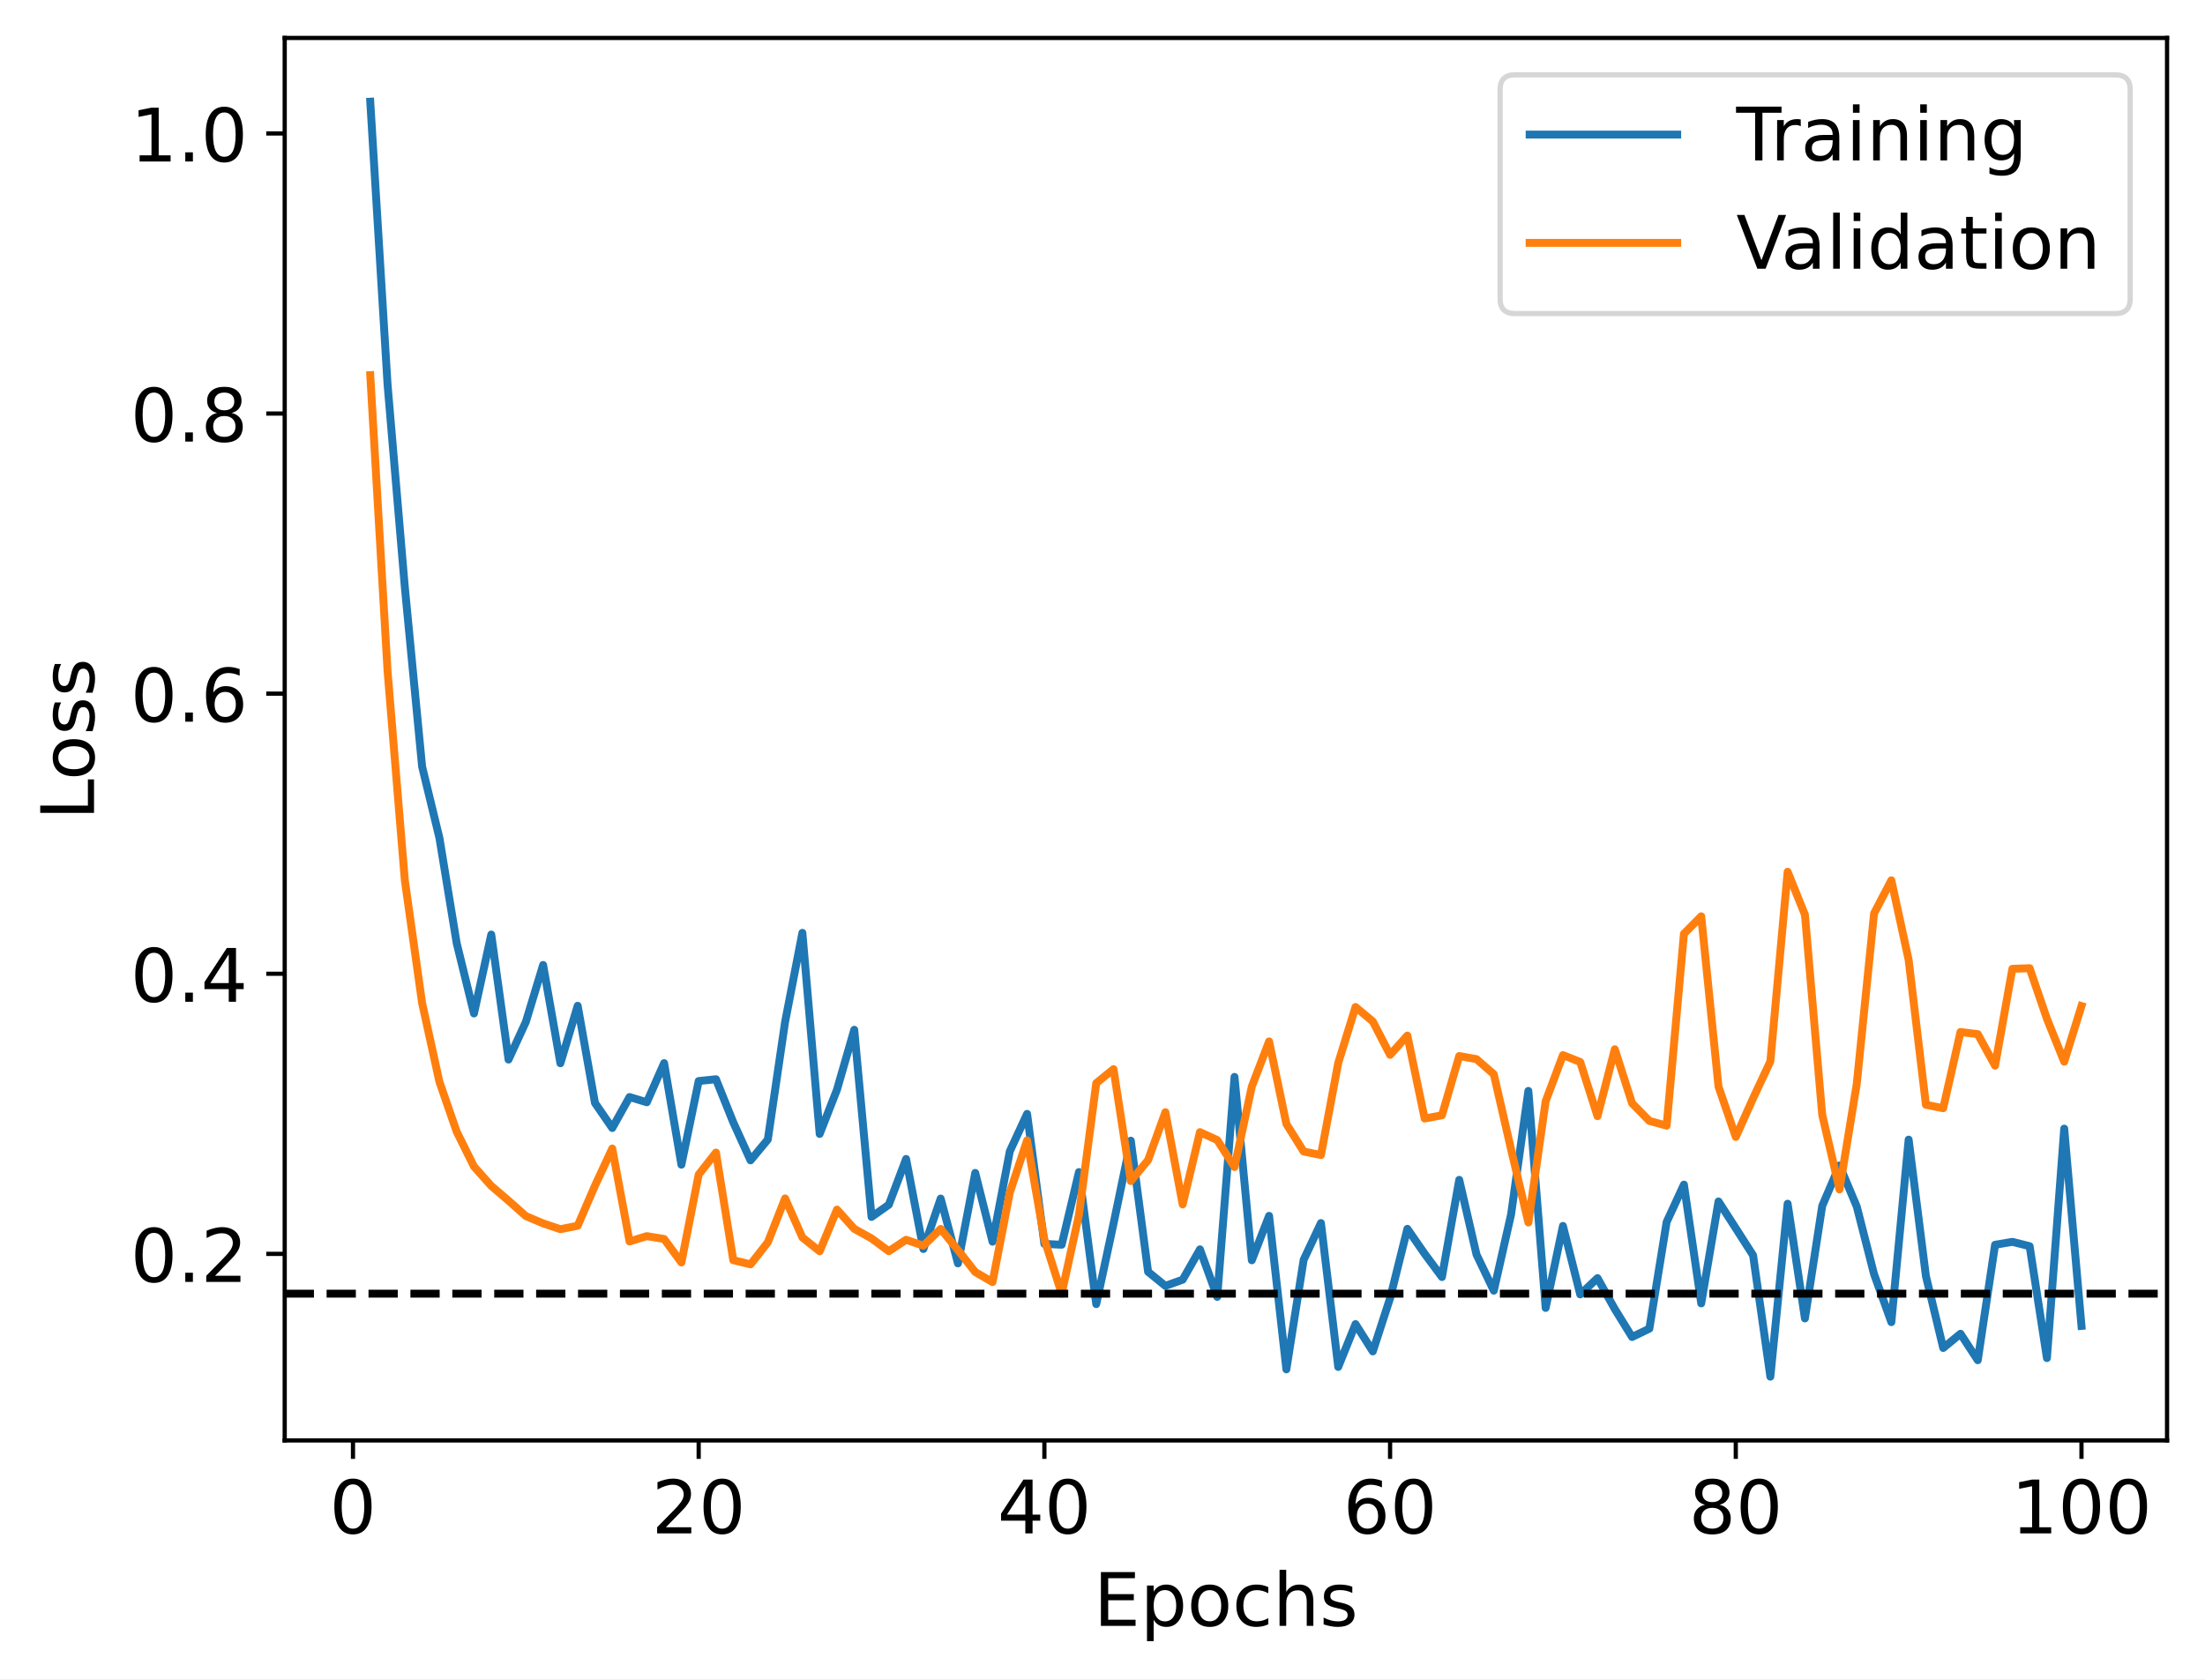
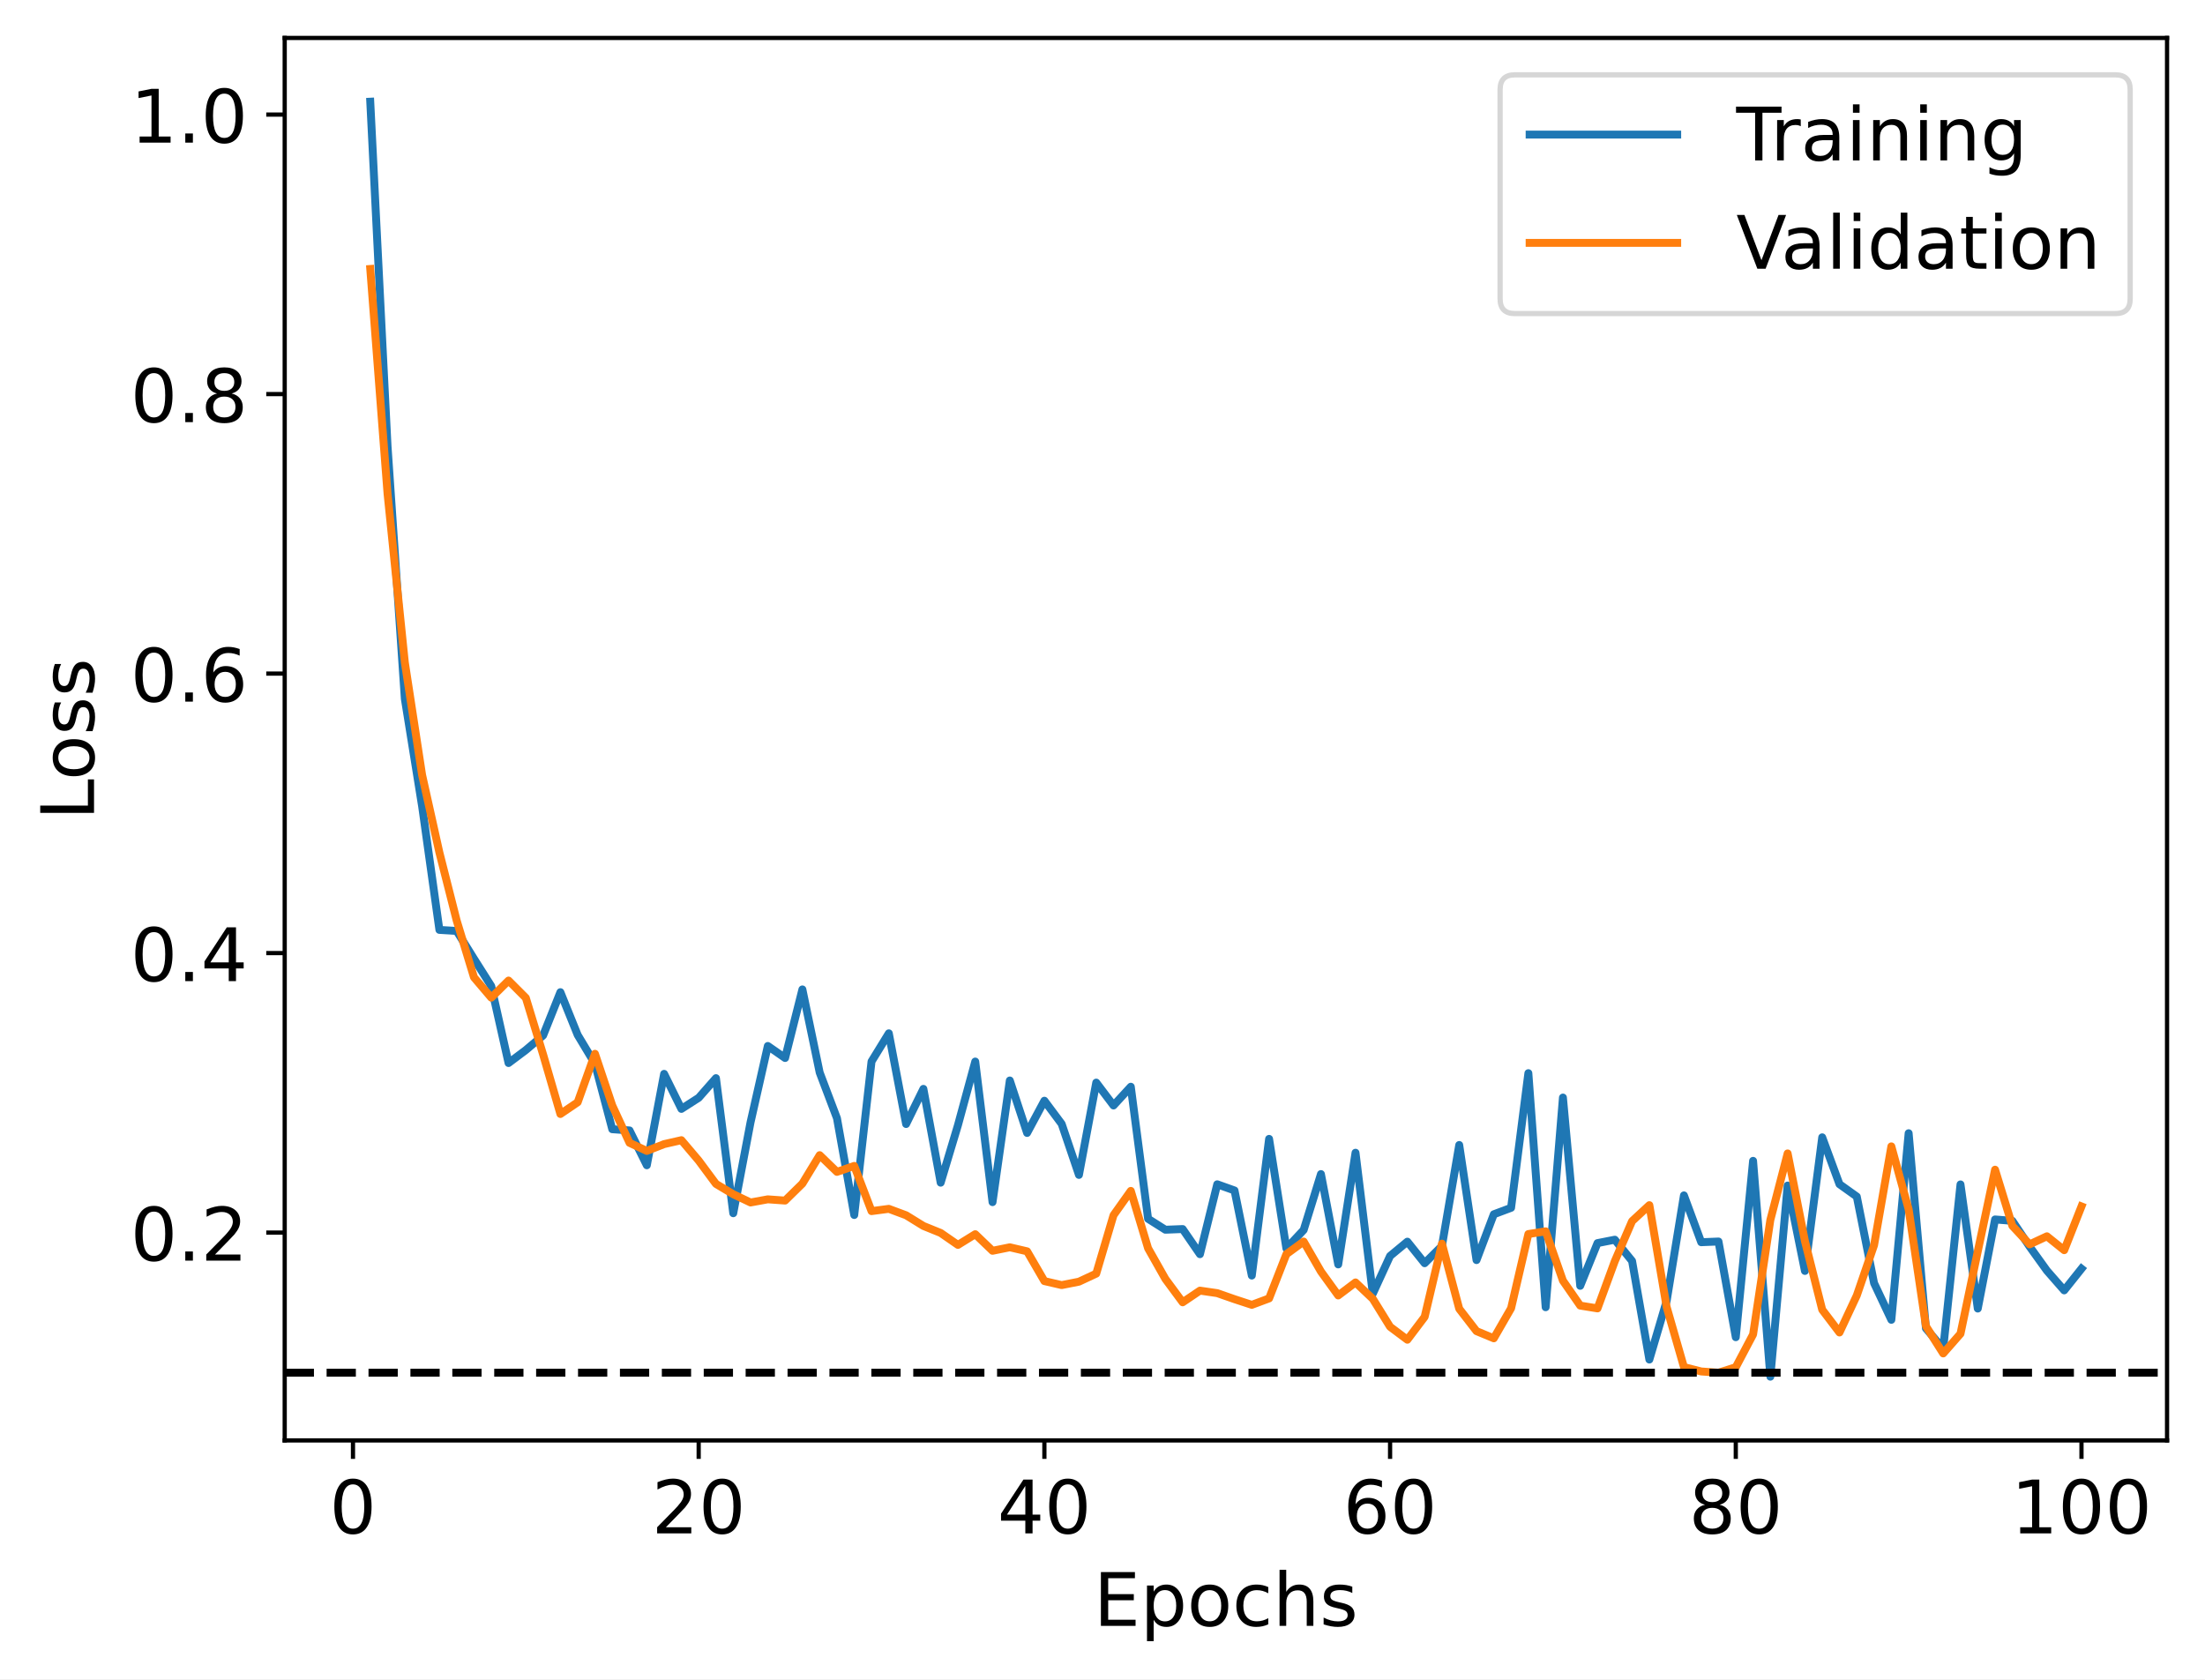
<svg xmlns="http://www.w3.org/2000/svg" xmlns:xlink="http://www.w3.org/1999/xlink" width="418.334pt" height="318.611pt" viewBox="0 0 418.334 318.611" version="1.1">
  <defs>
    <style type="text/css">*{stroke-linejoin: round; stroke-linecap: butt}</style>
  </defs>
  <g id="figure_1">
    <g id="patch_1">
      <path d="M 0 318.611  L 418.334 318.611  L 418.334 0  L 0 0  z " style="fill: #ffffff" />
    </g>
    <g id="axes_1">
      <g id="patch_2">
        <path d="M 54.014 273.312  L 411.134 273.312  L 411.134 7.2  L 54.014 7.2  z " style="fill: #ffffff" />
      </g>
      <g id="matplotlib.axis_1">
        <g id="xtick_1">
          <g id="line2d_1">
            <defs>
-               <path id="m953f940bff" d="M 0 0  L 0 3.5  " style="stroke: #000000; stroke-width: 0.8" />
-             </defs>
-             <g>
-               <use xlink:href="#m953f940bff" x="66.967" y="273.312" style="stroke: #000000; stroke-width: 0.8" />
+               <path id="mb7131b8b40" d="M 0 0  L 0 3.5  " style="stroke: #000000; stroke-width: 0.8" />
+             </defs>
+             <g>
+               <use xlink:href="#mb7131b8b40" x="66.967" y="273.312" style="stroke: #000000; stroke-width: 0.8" />
            </g>
          </g>
          <g id="text_1">
            <g transform="translate(62.51339 290.9498) scale(0.14 -0.14)">
              <defs>
                <path id="DejaVuSans-30" d="M 2034 4250  Q 1547 4250 1301 3770  Q 1056 3291 1056 2328  Q 1056 1369 1301 889  Q 1547 409 2034 409  Q 2525 409 2770 889  Q 3016 1369 3016 2328  Q 3016 3291 2770 3770  Q 2525 4250 2034 4250  z M 2034 4750  Q 2819 4750 3233 4129  Q 3647 3509 3647 2328  Q 3647 1150 3233 529  Q 2819 -91 2034 -91  Q 1250 -91 836 529  Q 422 1150 422 2328  Q 422 3509 836 4129  Q 1250 4750 2034 4750  z " transform="scale(0.015625)" />
              </defs>
              <use xlink:href="#DejaVuSans-30" />
            </g>
          </g>
        </g>
        <g id="xtick_2">
          <g id="line2d_2">
            <g>
-               <use xlink:href="#m953f940bff" x="132.554" y="273.312" style="stroke: #000000; stroke-width: 0.8" />
+               <use xlink:href="#mb7131b8b40" x="132.554" y="273.312" style="stroke: #000000; stroke-width: 0.8" />
            </g>
          </g>
          <g id="text_2">
            <g transform="translate(123.6464 290.9498) scale(0.14 -0.14)">
              <defs>
                <path id="DejaVuSans-32" d="M 1228 531  L 3431 531  L 3431 0  L 469 0  L 469 531  Q 828 903 1448 1529  Q 2069 2156 2228 2338  Q 2531 2678 2651 2914  Q 2772 3150 2772 3378  Q 2772 3750 2511 3984  Q 2250 4219 1831 4219  Q 1534 4219 1204 4116  Q 875 4013 500 3803  L 500 4441  Q 881 4594 1212 4672  Q 1544 4750 1819 4750  Q 2544 4750 2975 4387  Q 3406 4025 3406 3419  Q 3406 3131 3298 2873  Q 3191 2616 2906 2266  Q 2828 2175 2409 1742  Q 1991 1309 1228 531  z " transform="scale(0.015625)" />
              </defs>
              <use xlink:href="#DejaVuSans-32" />
              <use xlink:href="#DejaVuSans-30" x="63.623" />
            </g>
          </g>
        </g>
        <g id="xtick_3">
          <g id="line2d_3">
            <g>
-               <use xlink:href="#m953f940bff" x="198.141" y="273.312" style="stroke: #000000; stroke-width: 0.8" />
+               <use xlink:href="#mb7131b8b40" x="198.141" y="273.312" style="stroke: #000000; stroke-width: 0.8" />
            </g>
          </g>
          <g id="text_3">
            <g transform="translate(189.2332 290.9498) scale(0.14 -0.14)">
              <defs>
                <path id="DejaVuSans-34" d="M 2419 4116  L 825 1625  L 2419 1625  L 2419 4116  z M 2253 4666  L 3047 4666  L 3047 1625  L 3713 1625  L 3713 1100  L 3047 1100  L 3047 0  L 2419 0  L 2419 1100  L 313 1100  L 313 1709  L 2253 4666  z " transform="scale(0.015625)" />
              </defs>
              <use xlink:href="#DejaVuSans-34" />
              <use xlink:href="#DejaVuSans-30" x="63.623" />
            </g>
          </g>
        </g>
        <g id="xtick_4">
          <g id="line2d_4">
            <g>
-               <use xlink:href="#m953f940bff" x="263.727" y="273.312" style="stroke: #000000; stroke-width: 0.8" />
+               <use xlink:href="#mb7131b8b40" x="263.727" y="273.312" style="stroke: #000000; stroke-width: 0.8" />
            </g>
          </g>
          <g id="text_4">
            <g transform="translate(254.82 290.9498) scale(0.14 -0.14)">
              <defs>
                <path id="DejaVuSans-36" d="M 2113 2584  Q 1688 2584 1439 2293  Q 1191 2003 1191 1497  Q 1191 994 1439 701  Q 1688 409 2113 409  Q 2538 409 2786 701  Q 3034 994 3034 1497  Q 3034 2003 2786 2293  Q 2538 2584 2113 2584  z M 3366 4563  L 3366 3988  Q 3128 4100 2886 4159  Q 2644 4219 2406 4219  Q 1781 4219 1451 3797  Q 1122 3375 1075 2522  Q 1259 2794 1537 2939  Q 1816 3084 2150 3084  Q 2853 3084 3261 2657  Q 3669 2231 3669 1497  Q 3669 778 3244 343  Q 2819 -91 2113 -91  Q 1303 -91 875 529  Q 447 1150 447 2328  Q 447 3434 972 4092  Q 1497 4750 2381 4750  Q 2619 4750 2861 4703  Q 3103 4656 3366 4563  z " transform="scale(0.015625)" />
              </defs>
              <use xlink:href="#DejaVuSans-36" />
              <use xlink:href="#DejaVuSans-30" x="63.623" />
            </g>
          </g>
        </g>
        <g id="xtick_5">
          <g id="line2d_5">
            <g>
-               <use xlink:href="#m953f940bff" x="329.314" y="273.312" style="stroke: #000000; stroke-width: 0.8" />
+               <use xlink:href="#mb7131b8b40" x="329.314" y="273.312" style="stroke: #000000; stroke-width: 0.8" />
            </g>
          </g>
          <g id="text_5">
            <g transform="translate(320.4067 290.9498) scale(0.14 -0.14)">
              <defs>
                <path id="DejaVuSans-38" d="M 2034 2216  Q 1584 2216 1326 1975  Q 1069 1734 1069 1313  Q 1069 891 1326 650  Q 1584 409 2034 409  Q 2484 409 2743 651  Q 3003 894 3003 1313  Q 3003 1734 2745 1975  Q 2488 2216 2034 2216  z M 1403 2484  Q 997 2584 770 2862  Q 544 3141 544 3541  Q 544 4100 942 4425  Q 1341 4750 2034 4750  Q 2731 4750 3128 4425  Q 3525 4100 3525 3541  Q 3525 3141 3298 2862  Q 3072 2584 2669 2484  Q 3125 2378 3379 2068  Q 3634 1759 3634 1313  Q 3634 634 3220 271  Q 2806 -91 2034 -91  Q 1263 -91 848 271  Q 434 634 434 1313  Q 434 1759 690 2068  Q 947 2378 1403 2484  z M 1172 3481  Q 1172 3119 1398 2916  Q 1625 2713 2034 2713  Q 2441 2713 2670 2916  Q 2900 3119 2900 3481  Q 2900 3844 2670 4047  Q 2441 4250 2034 4250  Q 1625 4250 1398 4047  Q 1172 3844 1172 3481  z " transform="scale(0.015625)" />
              </defs>
              <use xlink:href="#DejaVuSans-38" />
              <use xlink:href="#DejaVuSans-30" x="63.623" />
            </g>
          </g>
        </g>
        <g id="xtick_6">
          <g id="line2d_6">
            <g>
-               <use xlink:href="#m953f940bff" x="394.901" y="273.312" style="stroke: #000000; stroke-width: 0.8" />
+               <use xlink:href="#mb7131b8b40" x="394.901" y="273.312" style="stroke: #000000; stroke-width: 0.8" />
            </g>
          </g>
          <g id="text_6">
            <g transform="translate(381.5398 290.9498) scale(0.14 -0.14)">
              <defs>
                <path id="DejaVuSans-31" d="M 794 531  L 1825 531  L 1825 4091  L 703 3866  L 703 4441  L 1819 4666  L 2450 4666  L 2450 531  L 3481 531  L 3481 0  L 794 0  L 794 531  z " transform="scale(0.015625)" />
              </defs>
              <use xlink:href="#DejaVuSans-31" />
              <use xlink:href="#DejaVuSans-30" x="63.623" />
              <use xlink:href="#DejaVuSans-30" x="127.246" />
            </g>
          </g>
        </g>
        <g id="text_7">
          <g transform="translate(207.4919 308.4992) scale(0.14 -0.14)">
            <defs>
              <path id="DejaVuSans-45" d="M 628 4666  L 3578 4666  L 3578 4134  L 1259 4134  L 1259 2753  L 3481 2753  L 3481 2222  L 1259 2222  L 1259 531  L 3634 531  L 3634 0  L 628 0  L 628 4666  z " transform="scale(0.015625)" />
              <path id="DejaVuSans-70" d="M 1159 525  L 1159 -1331  L 581 -1331  L 581 3500  L 1159 3500  L 1159 2969  Q 1341 3281 1617 3432  Q 1894 3584 2278 3584  Q 2916 3584 3314 3078  Q 3713 2572 3713 1747  Q 3713 922 3314 415  Q 2916 -91 2278 -91  Q 1894 -91 1617 61  Q 1341 213 1159 525  z M 3116 1747  Q 3116 2381 2855 2742  Q 2594 3103 2138 3103  Q 1681 3103 1420 2742  Q 1159 2381 1159 1747  Q 1159 1113 1420 752  Q 1681 391 2138 391  Q 2594 391 2855 752  Q 3116 1113 3116 1747  z " transform="scale(0.015625)" />
              <path id="DejaVuSans-6f" d="M 1959 3097  Q 1497 3097 1228 2736  Q 959 2375 959 1747  Q 959 1119 1226 758  Q 1494 397 1959 397  Q 2419 397 2687 759  Q 2956 1122 2956 1747  Q 2956 2369 2687 2733  Q 2419 3097 1959 3097  z M 1959 3584  Q 2709 3584 3137 3096  Q 3566 2609 3566 1747  Q 3566 888 3137 398  Q 2709 -91 1959 -91  Q 1206 -91 779 398  Q 353 888 353 1747  Q 353 2609 779 3096  Q 1206 3584 1959 3584  z " transform="scale(0.015625)" />
              <path id="DejaVuSans-63" d="M 3122 3366  L 3122 2828  Q 2878 2963 2633 3030  Q 2388 3097 2138 3097  Q 1578 3097 1268 2742  Q 959 2388 959 1747  Q 959 1106 1268 751  Q 1578 397 2138 397  Q 2388 397 2633 464  Q 2878 531 3122 666  L 3122 134  Q 2881 22 2623 -34  Q 2366 -91 2075 -91  Q 1284 -91 818 406  Q 353 903 353 1747  Q 353 2603 823 3093  Q 1294 3584 2113 3584  Q 2378 3584 2631 3529  Q 2884 3475 3122 3366  z " transform="scale(0.015625)" />
              <path id="DejaVuSans-68" d="M 3513 2113  L 3513 0  L 2938 0  L 2938 2094  Q 2938 2591 2744 2837  Q 2550 3084 2163 3084  Q 1697 3084 1428 2787  Q 1159 2491 1159 1978  L 1159 0  L 581 0  L 581 4863  L 1159 4863  L 1159 2956  Q 1366 3272 1645 3428  Q 1925 3584 2291 3584  Q 2894 3584 3203 3211  Q 3513 2838 3513 2113  z " transform="scale(0.015625)" />
              <path id="DejaVuSans-73" d="M 2834 3397  L 2834 2853  Q 2591 2978 2328 3040  Q 2066 3103 1784 3103  Q 1356 3103 1142 2972  Q 928 2841 928 2578  Q 928 2378 1081 2264  Q 1234 2150 1697 2047  L 1894 2003  Q 2506 1872 2764 1633  Q 3022 1394 3022 966  Q 3022 478 2636 193  Q 2250 -91 1575 -91  Q 1294 -91 989 -36  Q 684 19 347 128  L 347 722  Q 666 556 975 473  Q 1284 391 1588 391  Q 1994 391 2212 530  Q 2431 669 2431 922  Q 2431 1156 2273 1281  Q 2116 1406 1581 1522  L 1381 1569  Q 847 1681 609 1914  Q 372 2147 372 2553  Q 372 3047 722 3315  Q 1072 3584 1716 3584  Q 2034 3584 2315 3537  Q 2597 3491 2834 3397  z " transform="scale(0.015625)" />
            </defs>
            <use xlink:href="#DejaVuSans-45" />
            <use xlink:href="#DejaVuSans-70" x="63.184" />
            <use xlink:href="#DejaVuSans-6f" x="126.66" />
            <use xlink:href="#DejaVuSans-63" x="187.842" />
            <use xlink:href="#DejaVuSans-68" x="242.822" />
            <use xlink:href="#DejaVuSans-73" x="306.201" />
          </g>
        </g>
      </g>
      <g id="matplotlib.axis_2">
        <g id="ytick_1">
          <g id="line2d_7">
            <defs>
-               <path id="meecb3fe794" d="M 0 0  L -3.5 0  " style="stroke: #000000; stroke-width: 0.8" />
-             </defs>
-             <g>
-               <use xlink:href="#meecb3fe794" x="54.014" y="237.912" style="stroke: #000000; stroke-width: 0.8" />
+               <path id="m5a44fc4ab3" d="M 0 0  L -3.5 0  " style="stroke: #000000; stroke-width: 0.8" />
+             </defs>
+             <g>
+               <use xlink:href="#m5a44fc4ab3" x="54.014" y="233.877" style="stroke: #000000; stroke-width: 0.8" />
            </g>
          </g>
          <g id="text_8">
-             <g transform="translate(24.74938 243.2314) scale(0.14 -0.14)">
+             <g transform="translate(24.74938 239.1959) scale(0.14 -0.14)">
              <defs>
                <path id="DejaVuSans-2e" d="M 684 794  L 1344 794  L 1344 0  L 684 0  L 684 794  z " transform="scale(0.015625)" />
              </defs>
              <use xlink:href="#DejaVuSans-30" />
              <use xlink:href="#DejaVuSans-2e" x="63.623" />
              <use xlink:href="#DejaVuSans-32" x="95.41" />
            </g>
          </g>
        </g>
        <g id="ytick_2">
          <g id="line2d_8">
            <g>
-               <use xlink:href="#meecb3fe794" x="54.014" y="184.764" style="stroke: #000000; stroke-width: 0.8" />
+               <use xlink:href="#m5a44fc4ab3" x="54.014" y="180.844" style="stroke: #000000; stroke-width: 0.8" />
            </g>
          </g>
          <g id="text_9">
-             <g transform="translate(24.74938 190.0833) scale(0.14 -0.14)">
+             <g transform="translate(24.74938 186.1628) scale(0.14 -0.14)">
              <use xlink:href="#DejaVuSans-30" />
              <use xlink:href="#DejaVuSans-2e" x="63.623" />
              <use xlink:href="#DejaVuSans-34" x="95.41" />
            </g>
          </g>
        </g>
        <g id="ytick_3">
          <g id="line2d_9">
            <g>
-               <use xlink:href="#meecb3fe794" x="54.014" y="131.616" style="stroke: #000000; stroke-width: 0.8" />
+               <use xlink:href="#m5a44fc4ab3" x="54.014" y="127.811" style="stroke: #000000; stroke-width: 0.8" />
            </g>
          </g>
          <g id="text_10">
-             <g transform="translate(24.74938 136.9351) scale(0.14 -0.14)">
+             <g transform="translate(24.74938 133.1298) scale(0.14 -0.14)">
              <use xlink:href="#DejaVuSans-30" />
              <use xlink:href="#DejaVuSans-2e" x="63.623" />
              <use xlink:href="#DejaVuSans-36" x="95.41" />
            </g>
          </g>
        </g>
        <g id="ytick_4">
          <g id="line2d_10">
            <g>
-               <use xlink:href="#meecb3fe794" x="54.014" y="78.468" style="stroke: #000000; stroke-width: 0.8" />
+               <use xlink:href="#m5a44fc4ab3" x="54.014" y="74.778" style="stroke: #000000; stroke-width: 0.8" />
            </g>
          </g>
          <g id="text_11">
-             <g transform="translate(24.74938 83.787) scale(0.14 -0.14)">
+             <g transform="translate(24.74938 80.09669) scale(0.14 -0.14)">
              <use xlink:href="#DejaVuSans-30" />
              <use xlink:href="#DejaVuSans-2e" x="63.623" />
              <use xlink:href="#DejaVuSans-38" x="95.41" />
            </g>
          </g>
        </g>
        <g id="ytick_5">
          <g id="line2d_11">
            <g>
-               <use xlink:href="#meecb3fe794" x="54.014" y="25.32" style="stroke: #000000; stroke-width: 0.8" />
+               <use xlink:href="#m5a44fc4ab3" x="54.014" y="21.745" style="stroke: #000000; stroke-width: 0.8" />
            </g>
          </g>
          <g id="text_12">
-             <g transform="translate(24.74938 30.63887) scale(0.14 -0.14)">
+             <g transform="translate(24.74938 27.06362) scale(0.14 -0.14)">
              <use xlink:href="#DejaVuSans-31" />
              <use xlink:href="#DejaVuSans-2e" x="63.623" />
              <use xlink:href="#DejaVuSans-30" x="95.41" />
            </g>
          </g>
        </g>
        <g id="text_13">
          <g transform="translate(17.83781 155.6101) rotate(-90) scale(0.14 -0.14)">
            <defs>
              <path id="DejaVuSans-4c" d="M 628 4666  L 1259 4666  L 1259 531  L 3531 531  L 3531 0  L 628 0  L 628 4666  z " transform="scale(0.015625)" />
            </defs>
            <use xlink:href="#DejaVuSans-4c" />
            <use xlink:href="#DejaVuSans-6f" x="53.963" />
            <use xlink:href="#DejaVuSans-73" x="115.145" />
            <use xlink:href="#DejaVuSans-73" x="167.244" />
          </g>
        </g>
      </g>
      <g id="line2d_12">
-         <path d="M 70.246 19.296  L 73.526 72.937  L 76.805 111.425  L 80.084 145.466  L 83.364 158.976  L 86.643 178.963  L 89.923 192.301  L 93.202 177.324  L 96.481 201.047  L 99.761 193.908  L 103.04 183.095  L 106.319 201.749  L 109.599 190.84  L 112.878 209.279  L 116.157 214.037  L 119.437 208.156  L 122.716 209.148  L 125.995 201.721  L 129.275 220.993  L 132.554 205.12  L 135.833 204.779  L 139.113 212.952  L 142.392 220.168  L 145.671 216.218  L 148.951 193.879  L 152.23 177.001  L 155.509 215.161  L 158.789 206.768  L 162.068 195.393  L 165.347 230.904  L 168.627 228.587  L 171.906 219.91  L 175.185 236.994  L 178.465 227.42  L 181.744 239.719  L 185.023 222.556  L 188.303 235.603  L 191.582 218.454  L 194.861 211.353  L 198.141 236.027  L 201.42 236.181  L 204.699 222.393  L 207.979 247.448  L 211.258 232.178  L 214.537 216.437  L 217.817 241.316  L 221.096 243.989  L 224.375 242.812  L 227.655 237.058  L 230.934 246.077  L 234.213 204.336  L 237.493 239.129  L 240.772 230.701  L 244.051 259.827  L 247.331 239.028  L 250.61 232.066  L 253.889 259.368  L 257.169 251.242  L 260.448 256.421  L 263.727 246.329  L 267.007 233.161  L 270.286 237.898  L 273.565 242.309  L 276.845 223.87  L 280.124 238.044  L 283.404 244.896  L 286.683 230.433  L 289.962 206.995  L 293.242 248.174  L 296.521 232.614  L 299.8 245.607  L 303.08 242.515  L 306.359 248.378  L 309.638 253.691  L 312.918 252.105  L 316.197 231.866  L 319.476 224.77  L 322.756 247.309  L 326.035 227.97  L 329.314 233.057  L 332.594 238.187  L 335.873 261.216  L 339.152 228.401  L 342.432 250.162  L 345.711 228.821  L 348.99 221.143  L 352.27 228.952  L 355.549 241.772  L 358.828 250.869  L 362.108 216.234  L 365.387 242.137  L 368.666 255.773  L 371.946 253.072  L 375.225 258.093  L 378.504 236.193  L 381.784 235.633  L 385.063 236.457  L 388.342 257.688  L 391.622 214.153  L 394.901 251.583  " clip-path="url(#p2f63ac8635)" style="fill: none; stroke: #1f77b4; stroke-width: 1.5; stroke-linecap: square" />
+         <path d="M 70.246 19.296  L 73.526 84.682  L 76.805 132.603  L 80.084 152.986  L 83.364 176.442  L 86.643 176.641  L 89.923 181.924  L 93.202 187.107  L 96.481 201.705  L 99.761 199.241  L 103.04 196.466  L 106.319 188.259  L 109.599 196.381  L 112.878 201.843  L 116.157 214.262  L 119.437 214.495  L 122.716 221.105  L 125.995 203.76  L 129.275 210.406  L 132.554 208.301  L 135.833 204.574  L 139.113 230.203  L 142.392 212.953  L 145.671 198.467  L 148.951 200.75  L 152.23 187.736  L 155.509 203.503  L 158.789 212.173  L 162.068 230.54  L 165.347 201.406  L 168.627 196.065  L 171.906 213.276  L 175.185 206.607  L 178.465 224.408  L 181.744 213.494  L 185.023 201.424  L 188.303 228.097  L 191.582 205.017  L 194.861 214.972  L 198.141 208.855  L 201.42 213.254  L 204.699 222.932  L 207.979 205.418  L 211.258 209.759  L 214.537 206.201  L 217.817 231.26  L 221.096 233.334  L 224.375 233.204  L 227.655 237.977  L 230.934 224.713  L 234.213 225.884  L 237.493 242.03  L 240.772 216.096  L 244.051 236.882  L 247.331 233.38  L 250.61 222.772  L 253.889 239.917  L 257.169 218.724  L 260.448 245.463  L 263.727 238.315  L 267.007 235.599  L 270.286 239.689  L 273.565 236.425  L 276.845 217.255  L 280.124 239.095  L 283.404 230.404  L 286.683 229.175  L 289.962 203.626  L 293.242 248.04  L 296.521 208.253  L 299.8 243.978  L 303.08 235.872  L 306.359 235.226  L 309.638 239.26  L 312.918 257.968  L 316.197 246.859  L 319.476 226.818  L 322.756 235.703  L 326.035 235.57  L 329.314 253.727  L 332.594 220.263  L 335.873 261.216  L 339.152 224.947  L 342.432 241.155  L 345.711 215.799  L 348.99 224.697  L 352.27 227.041  L 355.549 243.468  L 358.828 250.426  L 362.108 215.023  L 365.387 252.046  L 368.666 255.903  L 371.946 224.734  L 375.225 248.292  L 378.504 231.384  L 381.784 231.647  L 385.063 236.535  L 388.342 241.094  L 391.622 244.84  L 394.901 240.731  " clip-path="url(#p8cfa3afb0f)" style="fill: none; stroke: #1f77b4; stroke-width: 1.5; stroke-linecap: square" />
      </g>
      <g id="line2d_13">
-         <path d="M 70.246 71.182  L 73.526 127.314  L 76.805 167.036  L 80.084 190.337  L 83.364 205.258  L 86.643 214.728  L 89.923 221.342  L 93.202 225.016  L 96.481 227.82  L 99.761 230.739  L 103.04 232.132  L 106.319 233.234  L 109.599 232.577  L 112.878 224.982  L 116.157 217.928  L 119.437 235.554  L 122.716 234.55  L 125.995 235.088  L 129.275 239.549  L 132.554 222.869  L 135.833 218.693  L 139.113 239.108  L 142.392 239.904  L 145.671 235.725  L 148.951 227.394  L 152.23 234.801  L 155.509 237.424  L 158.789 229.514  L 162.068 233.157  L 165.347 234.984  L 168.627 237.408  L 171.906 235.24  L 175.185 236.359  L 178.465 233.183  L 181.744 237.19  L 185.023 241.363  L 188.303 243.269  L 191.582 226.278  L 194.861 216.381  L 198.141 235.168  L 201.42 245.47  L 204.699 230.507  L 207.979 205.525  L 211.258 202.863  L 214.537 224.1  L 217.817 220.117  L 221.096 211.035  L 224.375 228.535  L 227.655 214.815  L 230.934 216.315  L 234.213 221.439  L 237.493 206.171  L 240.772 197.601  L 244.051 213.254  L 247.331 218.494  L 250.61 219.16  L 253.889 201.697  L 257.169 191.073  L 260.448 193.809  L 263.727 200.152  L 267.007 196.498  L 270.286 212.228  L 273.565 211.623  L 276.845 200.374  L 280.124 200.966  L 283.404 203.829  L 286.683 218.09  L 289.962 231.96  L 293.242 208.958  L 296.521 200.2  L 299.8 201.506  L 303.08 211.786  L 306.359 199.091  L 309.638 209.337  L 312.918 212.685  L 316.197 213.584  L 319.476 177.184  L 322.756 173.86  L 326.035 206.182  L 329.314 215.727  L 332.594 208.401  L 335.873 201.399  L 339.152 165.411  L 342.432 173.561  L 345.711 211.527  L 348.99 225.692  L 352.27 205.629  L 355.549 173.311  L 358.828 167.031  L 362.108 182.133  L 365.387 209.625  L 368.666 210.276  L 371.946 195.817  L 375.225 196.223  L 378.504 202.207  L 381.784 183.827  L 385.063 183.711  L 388.342 193.3  L 391.622 201.453  L 394.901 190.891  " clip-path="url(#p2f63ac8635)" style="fill: none; stroke: #ff7f0e; stroke-width: 1.5; stroke-linecap: square" />
+         <path d="M 70.246 51.034  L 73.526 93.686  L 76.805 125.67  L 80.084 147.06  L 83.364 161.764  L 86.643 174.677  L 89.923 185.443  L 93.202 189.299  L 96.481 186.056  L 99.761 189.342  L 103.04 200.094  L 106.319 211.373  L 109.599 209.146  L 112.878 199.95  L 116.157 209.753  L 119.437 216.846  L 122.716 218.377  L 125.995 217.09  L 129.275 216.343  L 132.554 220.212  L 135.833 224.637  L 139.113 226.6  L 142.392 228.164  L 145.671 227.566  L 148.951 227.802  L 152.23 224.582  L 155.509 219.183  L 158.789 222.357  L 162.068 221.225  L 165.347 229.802  L 168.627 229.371  L 171.906 230.591  L 175.185 232.614  L 178.465 233.945  L 181.744 236.212  L 185.023 234.182  L 188.303 237.33  L 191.582 236.666  L 194.861 237.43  L 198.141 243.08  L 201.42 243.839  L 204.699 243.192  L 207.979 241.663  L 211.258 230.58  L 214.537 225.964  L 217.817 236.857  L 221.096 242.665  L 224.375 247.104  L 227.655 244.889  L 230.934 245.365  L 234.213 246.512  L 237.493 247.587  L 240.772 246.366  L 244.051 237.971  L 247.331 235.577  L 250.61 241.263  L 253.889 245.806  L 257.169 243.335  L 260.448 246.446  L 263.727 251.748  L 267.007 254.206  L 270.286 249.866  L 273.565 235.976  L 276.845 248.333  L 280.124 252.576  L 283.404 253.937  L 286.683 248.24  L 289.962 234.152  L 293.242 233.639  L 296.521 243.002  L 299.8 247.729  L 303.08 248.261  L 306.359 239.31  L 309.638 231.711  L 312.918 228.672  L 316.197 247.992  L 319.476 259.395  L 322.756 260.228  L 326.035 260.462  L 329.314 259.419  L 332.594 253.207  L 335.873 231.474  L 339.152 218.855  L 342.432 235.489  L 345.711 248.511  L 348.99 252.829  L 352.27 245.812  L 355.549 236.266  L 358.828 217.517  L 362.108 229.45  L 365.387 251.629  L 368.666 256.806  L 371.946 253.067  L 375.225 237.434  L 378.504 221.942  L 381.784 232.595  L 385.063 236.112  L 388.342 234.58  L 391.622 237.214  L 394.901 228.909  " clip-path="url(#p8cfa3afb0f)" style="fill: none; stroke: #ff7f0e; stroke-width: 1.5; stroke-linecap: square" />
      </g>
      <g id="line2d_14">
-         <path d="M 54.014 245.47  L 411.134 245.47  " clip-path="url(#p2f63ac8635)" style="fill: none; stroke-dasharray: 5.55,2.4; stroke-dashoffset: 0; stroke: #000000; stroke-width: 1.5" />
+         <path d="M 54.014 260.462  L 411.134 260.462  " clip-path="url(#p8cfa3afb0f)" style="fill: none; stroke-dasharray: 5.55,2.4; stroke-dashoffset: 0; stroke: #000000; stroke-width: 1.5" />
      </g>
      <g id="patch_3">
        <path d="M 54.014 273.312  L 54.014 7.2  " style="fill: none; stroke: #000000; stroke-width: 0.8; stroke-linejoin: miter; stroke-linecap: square" />
      </g>
      <g id="patch_4">
        <path d="M 411.134 273.312  L 411.134 7.2  " style="fill: none; stroke: #000000; stroke-width: 0.8; stroke-linejoin: miter; stroke-linecap: square" />
      </g>
      <g id="patch_5">
        <path d="M 54.014 273.312  L 411.134 273.312  " style="fill: none; stroke: #000000; stroke-width: 0.8; stroke-linejoin: miter; stroke-linecap: square" />
      </g>
      <g id="patch_6">
        <path d="M 54.014 7.2  L 411.134 7.2  " style="fill: none; stroke: #000000; stroke-width: 0.8; stroke-linejoin: miter; stroke-linecap: square" />
      </g>
      <g id="legend_1">
        <g id="patch_7">
          <path d="M 287.4 59.499  L 401.334 59.499  Q 404.134 59.499 404.134 56.699  L 404.134 17  Q 404.134 14.2 401.334 14.2  L 287.4 14.2  Q 284.6 14.2 284.6 17  L 284.6 56.699  Q 284.6 59.499 287.4 59.499  z " style="fill: #ffffff; opacity: 0.8; stroke: #cccccc; stroke-linejoin: miter" />
        </g>
        <g id="line2d_15">
          <path d="M 290.2 25.538  L 304.2 25.538  L 318.2 25.538  " style="fill: none; stroke: #1f77b4; stroke-width: 1.5; stroke-linecap: square" />
        </g>
        <g id="text_14">
          <g transform="translate(329.4 30.43781) scale(0.14 -0.14)">
            <defs>
              <path id="DejaVuSans-54" d="M -19 4666  L 3928 4666  L 3928 4134  L 2272 4134  L 2272 0  L 1638 0  L 1638 4134  L -19 4134  L -19 4666  z " transform="scale(0.015625)" />
              <path id="DejaVuSans-72" d="M 2631 2963  Q 2534 3019 2420 3045  Q 2306 3072 2169 3072  Q 1681 3072 1420 2755  Q 1159 2438 1159 1844  L 1159 0  L 581 0  L 581 3500  L 1159 3500  L 1159 2956  Q 1341 3275 1631 3429  Q 1922 3584 2338 3584  Q 2397 3584 2469 3576  Q 2541 3569 2628 3553  L 2631 2963  z " transform="scale(0.015625)" />
              <path id="DejaVuSans-61" d="M 2194 1759  Q 1497 1759 1228 1600  Q 959 1441 959 1056  Q 959 750 1161 570  Q 1363 391 1709 391  Q 2188 391 2477 730  Q 2766 1069 2766 1631  L 2766 1759  L 2194 1759  z M 3341 1997  L 3341 0  L 2766 0  L 2766 531  Q 2569 213 2275 61  Q 1981 -91 1556 -91  Q 1019 -91 701 211  Q 384 513 384 1019  Q 384 1609 779 1909  Q 1175 2209 1959 2209  L 2766 2209  L 2766 2266  Q 2766 2663 2505 2880  Q 2244 3097 1772 3097  Q 1472 3097 1187 3025  Q 903 2953 641 2809  L 641 3341  Q 956 3463 1253 3523  Q 1550 3584 1831 3584  Q 2591 3584 2966 3190  Q 3341 2797 3341 1997  z " transform="scale(0.015625)" />
              <path id="DejaVuSans-69" d="M 603 3500  L 1178 3500  L 1178 0  L 603 0  L 603 3500  z M 603 4863  L 1178 4863  L 1178 4134  L 603 4134  L 603 4863  z " transform="scale(0.015625)" />
              <path id="DejaVuSans-6e" d="M 3513 2113  L 3513 0  L 2938 0  L 2938 2094  Q 2938 2591 2744 2837  Q 2550 3084 2163 3084  Q 1697 3084 1428 2787  Q 1159 2491 1159 1978  L 1159 0  L 581 0  L 581 3500  L 1159 3500  L 1159 2956  Q 1366 3272 1645 3428  Q 1925 3584 2291 3584  Q 2894 3584 3203 3211  Q 3513 2838 3513 2113  z " transform="scale(0.015625)" />
              <path id="DejaVuSans-67" d="M 2906 1791  Q 2906 2416 2648 2759  Q 2391 3103 1925 3103  Q 1463 3103 1205 2759  Q 947 2416 947 1791  Q 947 1169 1205 825  Q 1463 481 1925 481  Q 2391 481 2648 825  Q 2906 1169 2906 1791  z M 3481 434  Q 3481 -459 3084 -895  Q 2688 -1331 1869 -1331  Q 1566 -1331 1297 -1286  Q 1028 -1241 775 -1147  L 775 -588  Q 1028 -725 1275 -790  Q 1522 -856 1778 -856  Q 2344 -856 2625 -561  Q 2906 -266 2906 331  L 2906 616  Q 2728 306 2450 153  Q 2172 0 1784 0  Q 1141 0 747 490  Q 353 981 353 1791  Q 353 2603 747 3093  Q 1141 3584 1784 3584  Q 2172 3584 2450 3431  Q 2728 3278 2906 2969  L 2906 3500  L 3481 3500  L 3481 434  z " transform="scale(0.015625)" />
            </defs>
            <use xlink:href="#DejaVuSans-54" />
            <use xlink:href="#DejaVuSans-72" x="46.334" />
            <use xlink:href="#DejaVuSans-61" x="87.447" />
            <use xlink:href="#DejaVuSans-69" x="148.727" />
            <use xlink:href="#DejaVuSans-6e" x="176.51" />
            <use xlink:href="#DejaVuSans-69" x="239.889" />
            <use xlink:href="#DejaVuSans-6e" x="267.672" />
            <use xlink:href="#DejaVuSans-67" x="331.051" />
          </g>
        </g>
        <g id="line2d_16">
          <path d="M 290.2 46.087  L 304.2 46.087  L 318.2 46.087  " style="fill: none; stroke: #ff7f0e; stroke-width: 1.5; stroke-linecap: square" />
        </g>
        <g id="text_15">
          <g transform="translate(329.4 50.98719) scale(0.14 -0.14)">
            <defs>
              <path id="DejaVuSans-56" d="M 1831 0  L 50 4666  L 709 4666  L 2188 738  L 3669 4666  L 4325 4666  L 2547 0  L 1831 0  z " transform="scale(0.015625)" />
              <path id="DejaVuSans-6c" d="M 603 4863  L 1178 4863  L 1178 0  L 603 0  L 603 4863  z " transform="scale(0.015625)" />
              <path id="DejaVuSans-64" d="M 2906 2969  L 2906 4863  L 3481 4863  L 3481 0  L 2906 0  L 2906 525  Q 2725 213 2448 61  Q 2172 -91 1784 -91  Q 1150 -91 751 415  Q 353 922 353 1747  Q 353 2572 751 3078  Q 1150 3584 1784 3584  Q 2172 3584 2448 3432  Q 2725 3281 2906 2969  z M 947 1747  Q 947 1113 1208 752  Q 1469 391 1925 391  Q 2381 391 2643 752  Q 2906 1113 2906 1747  Q 2906 2381 2643 2742  Q 2381 3103 1925 3103  Q 1469 3103 1208 2742  Q 947 2381 947 1747  z " transform="scale(0.015625)" />
              <path id="DejaVuSans-74" d="M 1172 4494  L 1172 3500  L 2356 3500  L 2356 3053  L 1172 3053  L 1172 1153  Q 1172 725 1289 603  Q 1406 481 1766 481  L 2356 481  L 2356 0  L 1766 0  Q 1100 0 847 248  Q 594 497 594 1153  L 594 3053  L 172 3053  L 172 3500  L 594 3500  L 594 4494  L 1172 4494  z " transform="scale(0.015625)" />
            </defs>
            <use xlink:href="#DejaVuSans-56" />
            <use xlink:href="#DejaVuSans-61" x="60.658" />
            <use xlink:href="#DejaVuSans-6c" x="121.938" />
            <use xlink:href="#DejaVuSans-69" x="149.721" />
            <use xlink:href="#DejaVuSans-64" x="177.504" />
            <use xlink:href="#DejaVuSans-61" x="240.98" />
            <use xlink:href="#DejaVuSans-74" x="302.26" />
            <use xlink:href="#DejaVuSans-69" x="341.469" />
            <use xlink:href="#DejaVuSans-6f" x="369.252" />
            <use xlink:href="#DejaVuSans-6e" x="430.434" />
          </g>
        </g>
      </g>
    </g>
  </g>
  <defs>
-     <clipPath id="p2f63ac8635">
+     <clipPath id="p8cfa3afb0f">
      <rect x="54.014" y="7.2" width="357.12" height="266.112" />
    </clipPath>
  </defs>
</svg>
